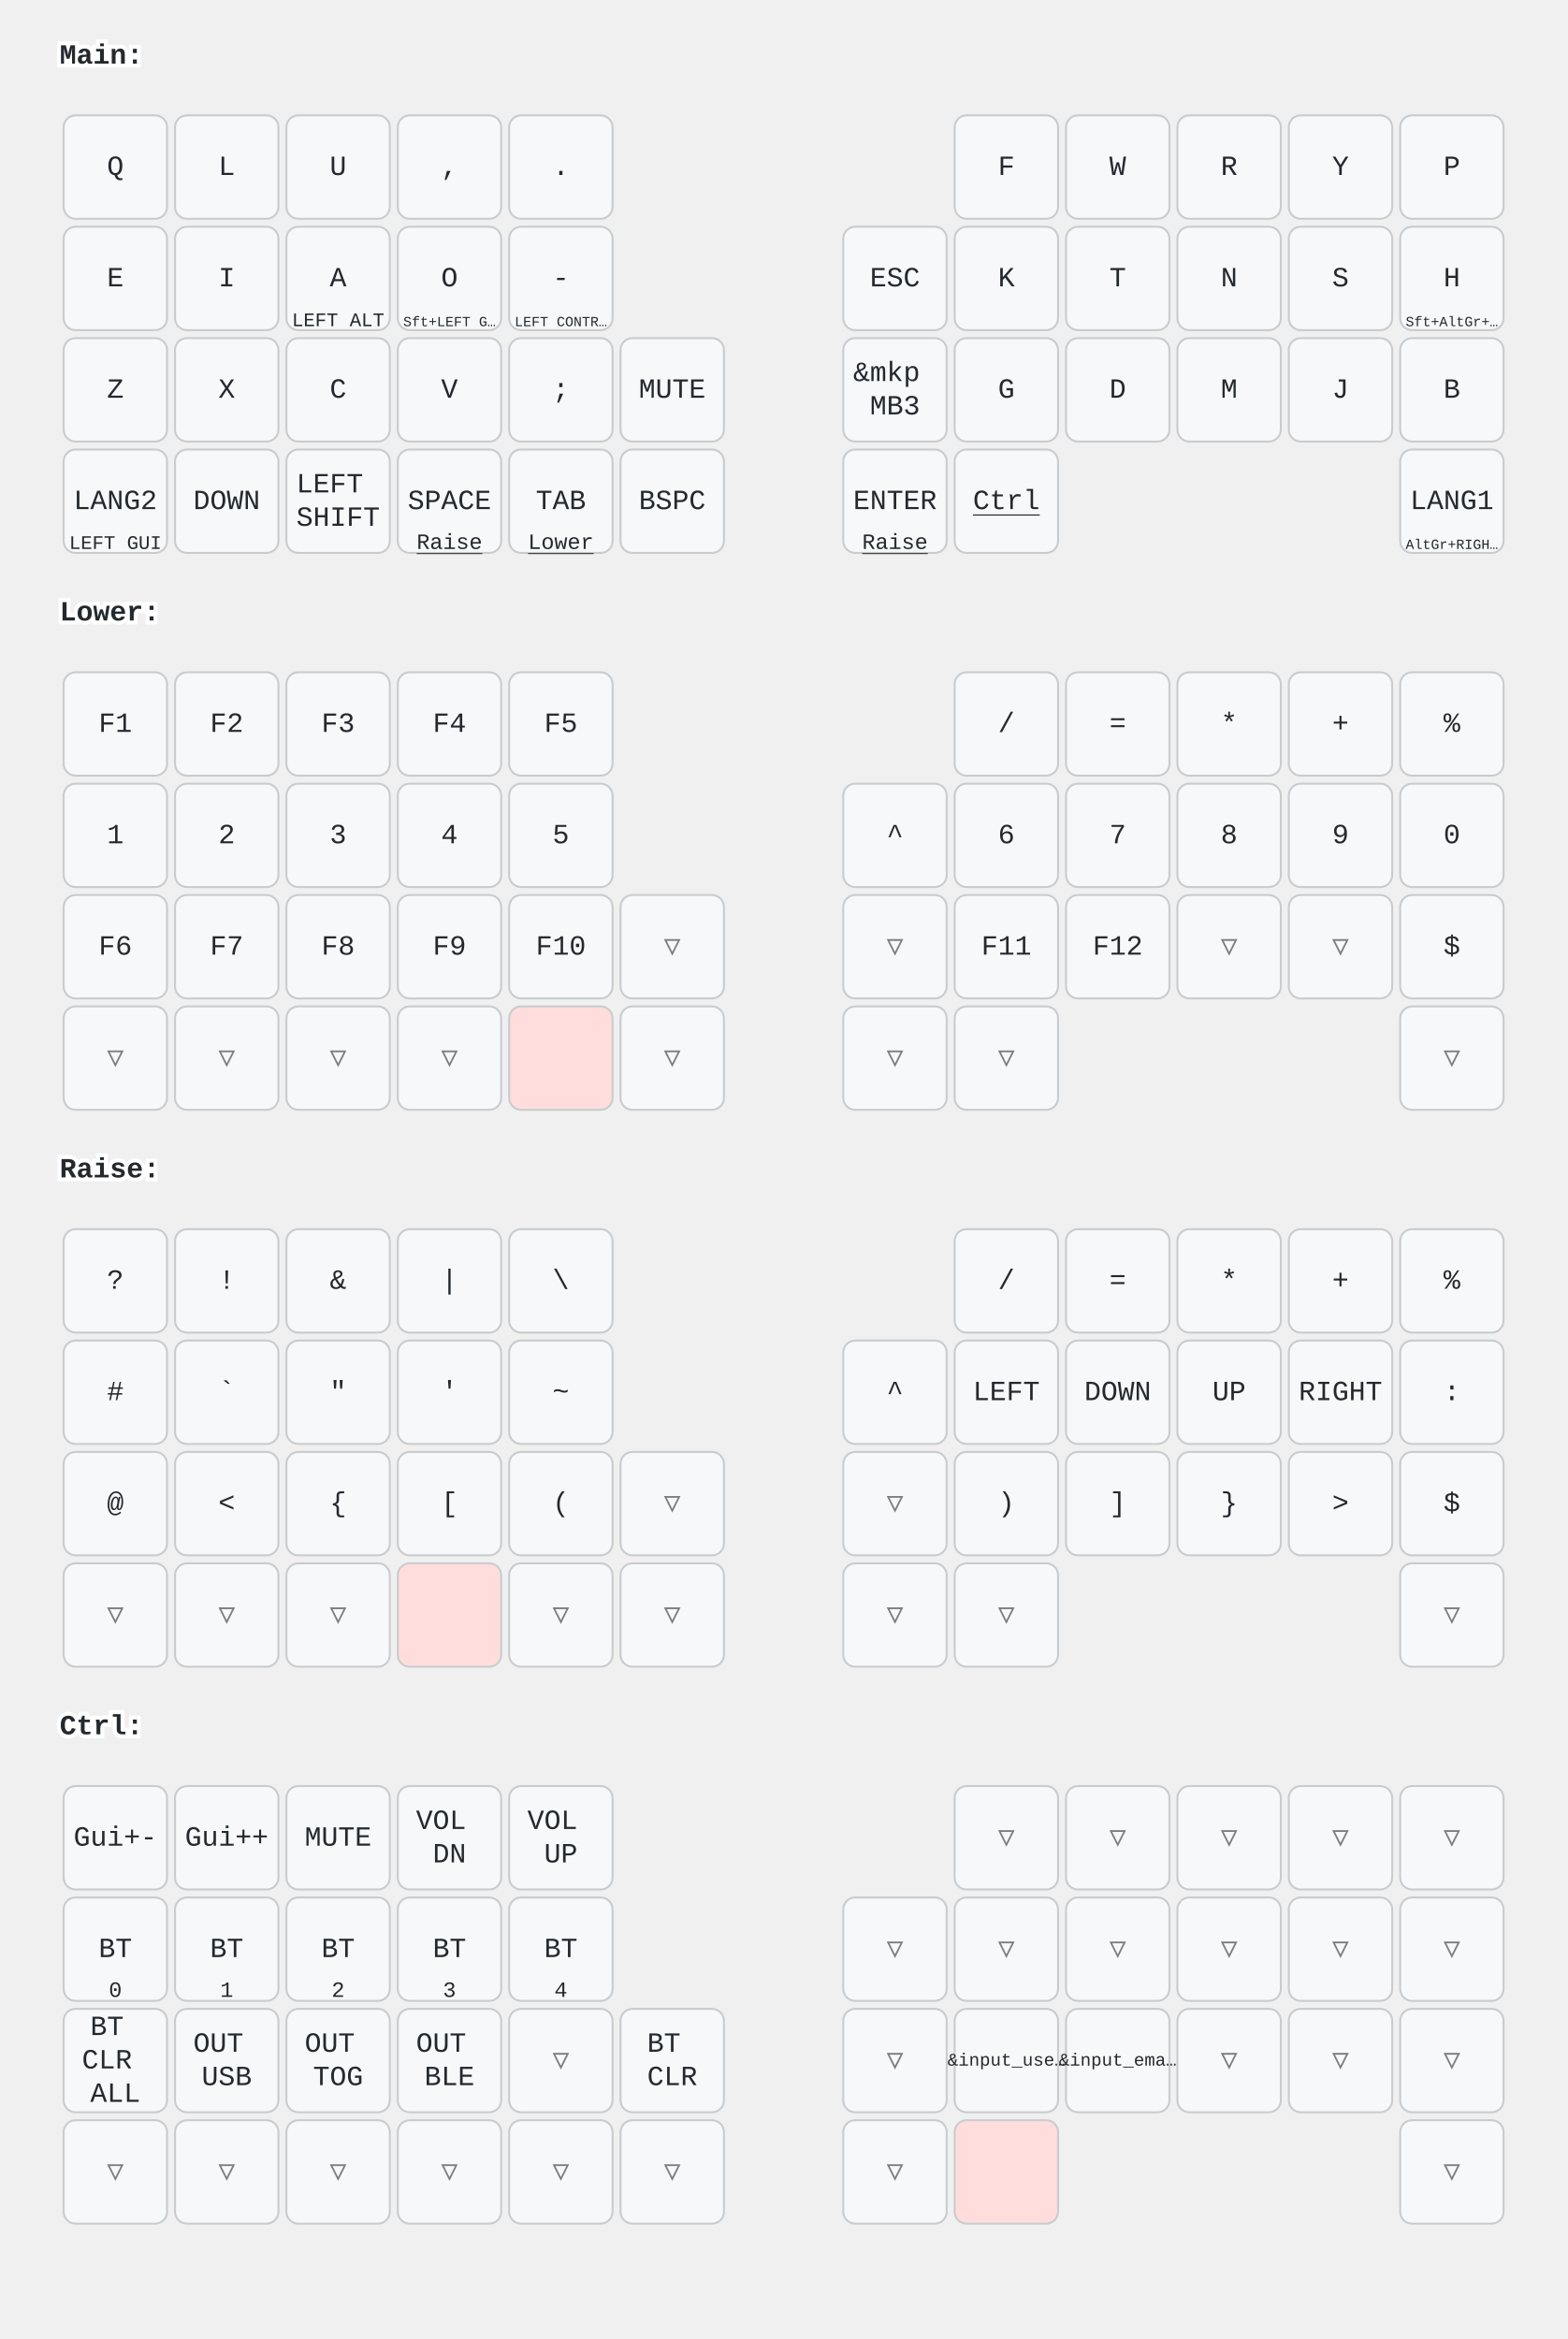
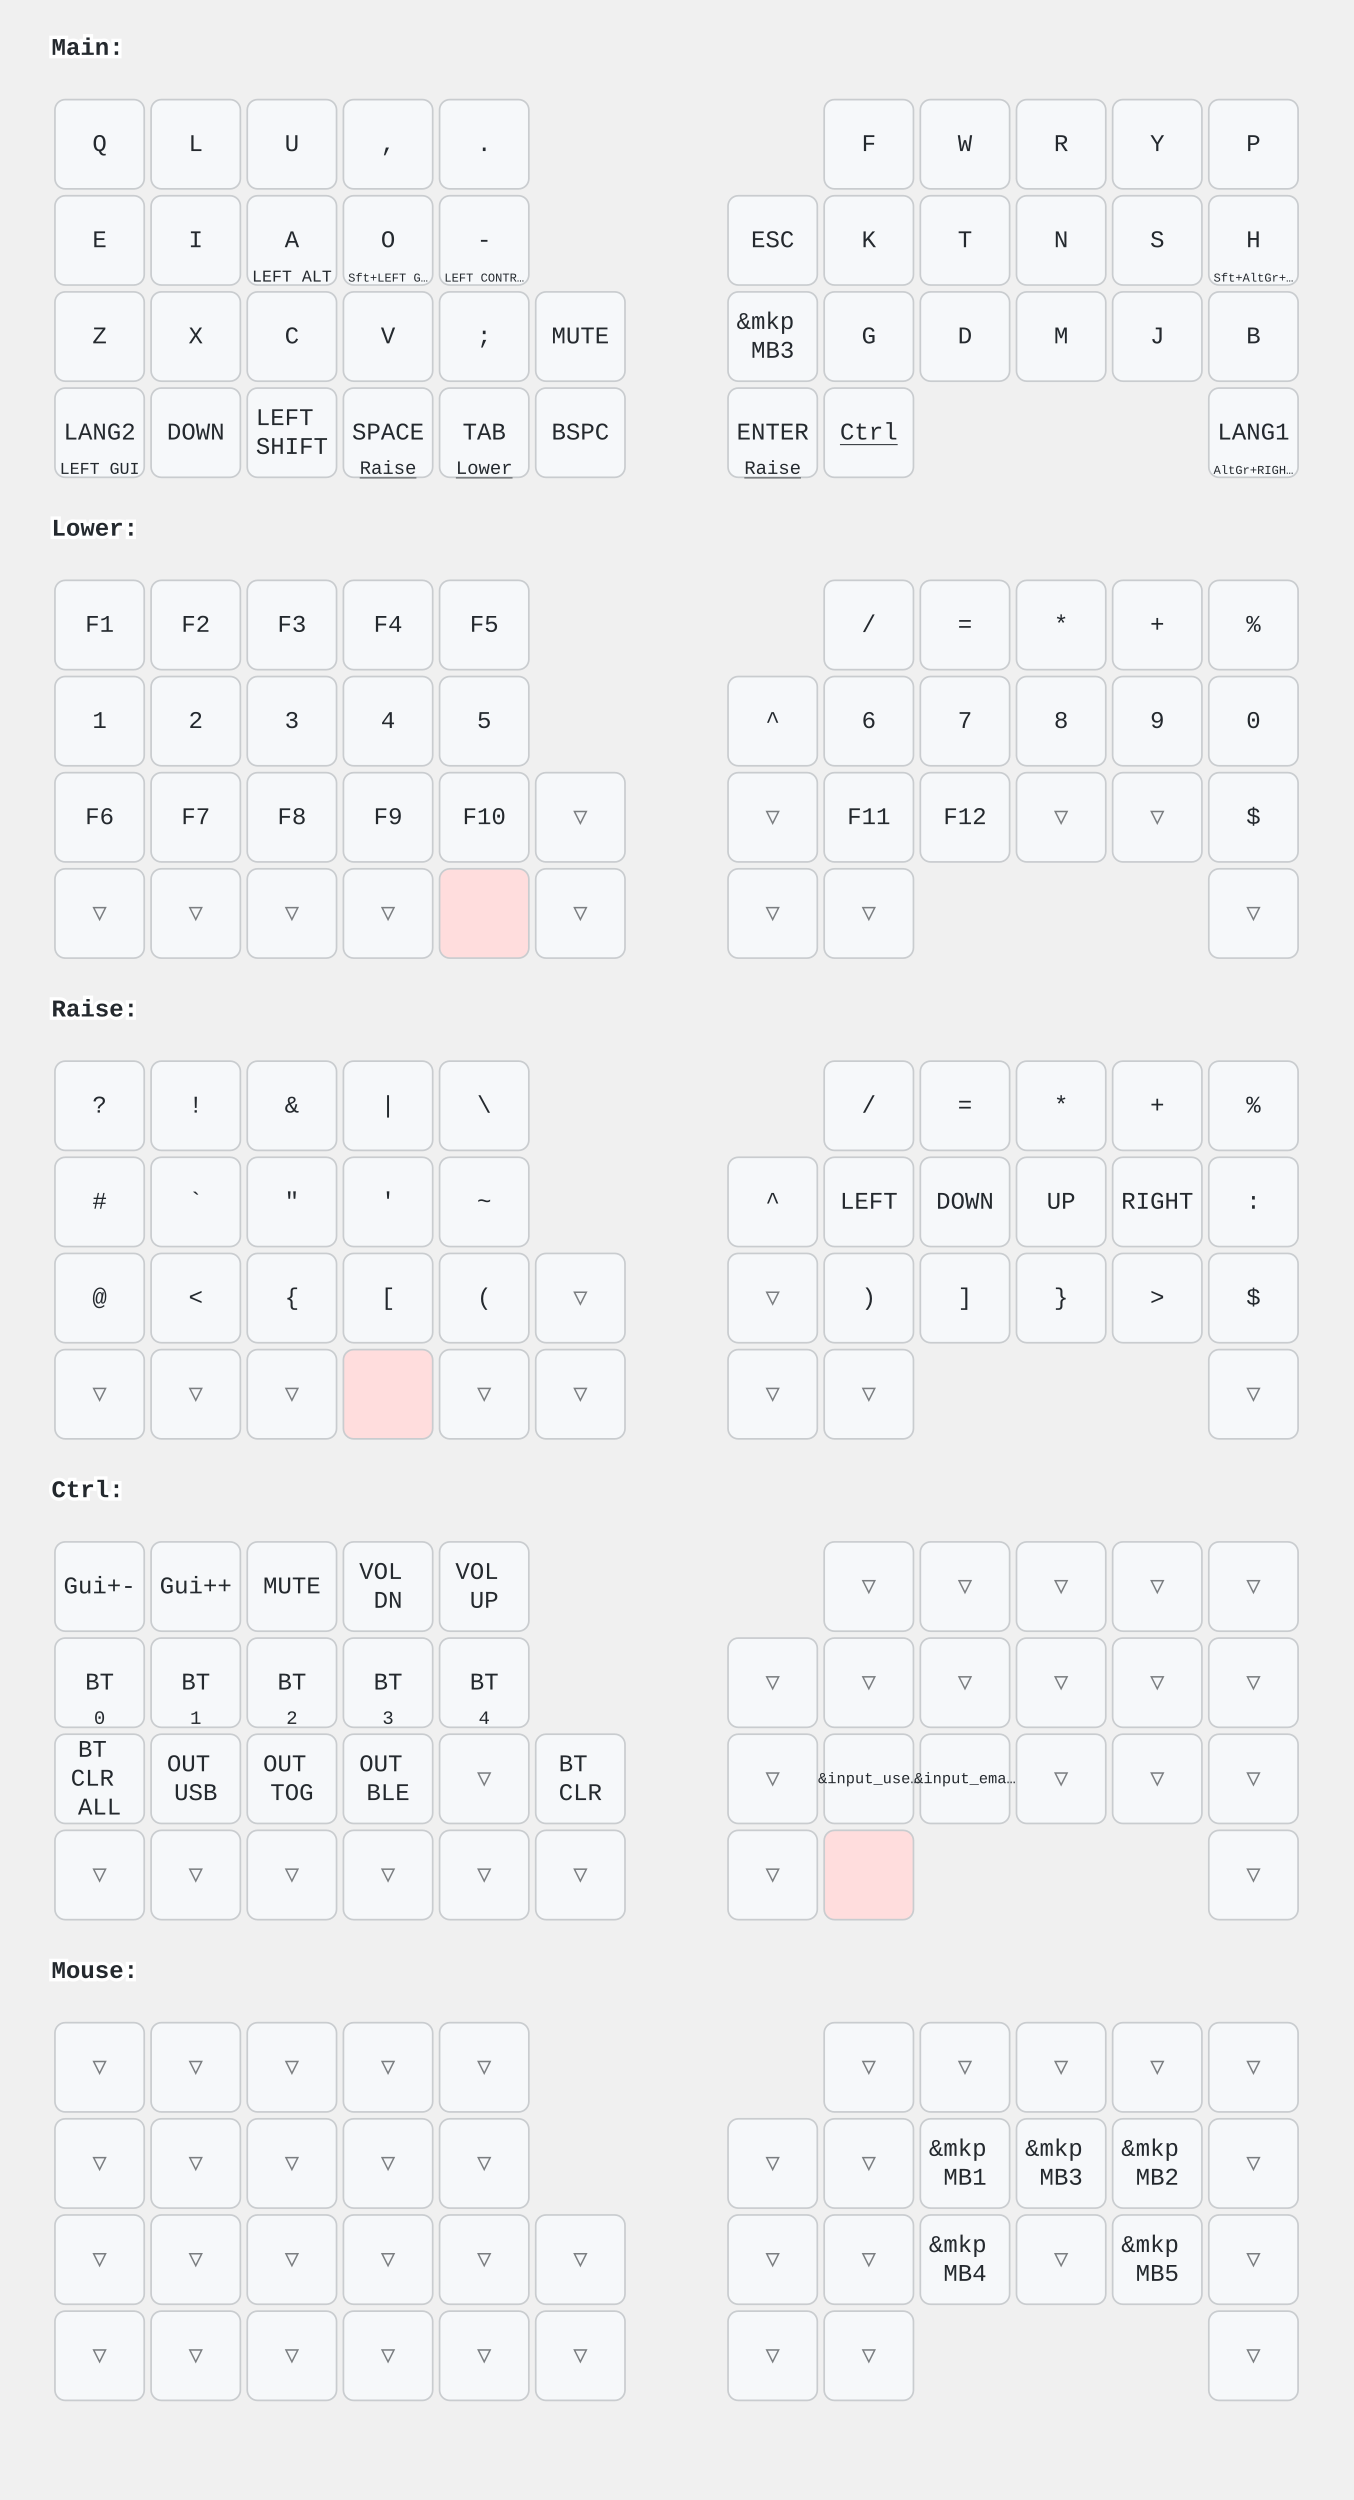
- <svg xmlns="http://www.w3.org/2000/svg" width="788" height="1176" viewBox="0 0 788 1176" class="keymap">
+ <svg xmlns="http://www.w3.org/2000/svg" width="788" height="1456" viewBox="0 0 788 1456" class="keymap">
  <style>/* inherit to force styles through use tags */
svg path {
    fill: inherit;
}

/* font and background color specifications */
svg.keymap {
    font-family: SFMono-Regular,Consolas,Liberation Mono,Menlo,monospace;
    font-size: 14px;
    font-kerning: normal;
    text-rendering: optimizeLegibility;
    fill: #24292e;
}

/* default key styling */
rect.key {
    fill: #f6f8fa;
}

rect.key, rect.combo {
    stroke: #c9cccf;
    stroke-width: 1;
}

/* default key side styling, only used is draw_key_sides is set */
rect.side {
    filter: brightness(90%);
}

/* color accent for combo boxes */
rect.combo, rect.combo-separate {
    fill: #cdf;
}

/* color accent for held keys */
rect.held, rect.combo.held {
    fill: #fdd;
}

/* color accent for ghost (optional) keys */
rect.ghost, rect.combo.ghost {
    stroke-dasharray: 4, 4;
    stroke-width: 2;
}

text {
    text-anchor: middle;
    dominant-baseline: middle;
}

/* styling for layer labels */
text.label {
    font-weight: bold;
    text-anchor: start;
    stroke: white;
    stroke-width: 4;
    paint-order: stroke;
}

/* styling for optional footer */
text.footer {
    text-anchor: end;
    dominant-baseline: auto;
    stroke: white;
    stroke-width: 4;
    paint-order: stroke;
}

/* styling for combo tap, and key non-tap label text */
text.combo, text.hold, text.shifted, text.left, text.right {
    font-size: 11px;
}

text.hold {
    text-anchor: middle;
    dominant-baseline: auto;
}

text.shifted {
    text-anchor: middle;
    dominant-baseline: hanging;
}

text.left {
    text-anchor: start;
}

text.right {
    text-anchor: end;
}

text.layer-activator {
    text-decoration: underline;
}

/* styling for hold/shifted label text in combo box */
text.combo.hold, text.combo.shifted, text.combo.left, text.combo.right {
    font-size: 8px;
}

/* lighter symbol for transparent keys */
text.trans {
    fill: #7b7e81;
}

/* styling for combo dendrons */
path.combo {
    stroke-width: 1;
    stroke: gray;
    fill: none;
}

/* Start Tabler Icons Cleanup */
/* cannot use height/width with glyphs */
.icon-tabler &gt; path {
    fill: inherit;
    stroke: inherit;
    stroke-width: 2;
}
/* hide tabler's default box */
.icon-tabler &gt; path[stroke="none"][fill="none"] {
    visibility: hidden;
}
/* End Tabler Icons Cleanup */
</style>
  <g transform="translate(30, 0)" class="layer-Main">
    <text x="0" y="28" class="label" id="Main">Main:</text>
    <g transform="translate(0, 56)">
      <g transform="translate(28, 28)" class="key keypos-0">
        <rect rx="6" ry="6" x="-26" y="-26" width="52" height="52" class="key" />
        <text x="0" y="0" class="key tap">Q</text>
      </g>
      <g transform="translate(84, 28)" class="key keypos-1">
        <rect rx="6" ry="6" x="-26" y="-26" width="52" height="52" class="key" />
        <text x="0" y="0" class="key tap">L</text>
      </g>
      <g transform="translate(140, 28)" class="key keypos-2">
        <rect rx="6" ry="6" x="-26" y="-26" width="52" height="52" class="key" />
        <text x="0" y="0" class="key tap">U</text>
      </g>
      <g transform="translate(196, 28)" class="key keypos-3">
        <rect rx="6" ry="6" x="-26" y="-26" width="52" height="52" class="key" />
        <text x="0" y="0" class="key tap">,</text>
      </g>
      <g transform="translate(252, 28)" class="key keypos-4">
        <rect rx="6" ry="6" x="-26" y="-26" width="52" height="52" class="key" />
        <text x="0" y="0" class="key tap">.</text>
      </g>
      <g transform="translate(476, 28)" class="key keypos-5">
        <rect rx="6" ry="6" x="-26" y="-26" width="52" height="52" class="key" />
        <text x="0" y="0" class="key tap">F</text>
      </g>
      <g transform="translate(532, 28)" class="key keypos-6">
        <rect rx="6" ry="6" x="-26" y="-26" width="52" height="52" class="key" />
        <text x="0" y="0" class="key tap">W</text>
      </g>
      <g transform="translate(588, 28)" class="key keypos-7">
        <rect rx="6" ry="6" x="-26" y="-26" width="52" height="52" class="key" />
        <text x="0" y="0" class="key tap">R</text>
      </g>
      <g transform="translate(644, 28)" class="key keypos-8">
        <rect rx="6" ry="6" x="-26" y="-26" width="52" height="52" class="key" />
        <text x="0" y="0" class="key tap">Y</text>
      </g>
      <g transform="translate(700, 28)" class="key keypos-9">
        <rect rx="6" ry="6" x="-26" y="-26" width="52" height="52" class="key" />
        <text x="0" y="0" class="key tap">P</text>
      </g>
      <g transform="translate(28, 84)" class="key keypos-10">
        <rect rx="6" ry="6" x="-26" y="-26" width="52" height="52" class="key" />
        <text x="0" y="0" class="key tap">E</text>
      </g>
      <g transform="translate(84, 84)" class="key keypos-11">
        <rect rx="6" ry="6" x="-26" y="-26" width="52" height="52" class="key" />
        <text x="0" y="0" class="key tap">I</text>
      </g>
      <g transform="translate(140, 84)" class="key keypos-12">
        <rect rx="6" ry="6" x="-26" y="-26" width="52" height="52" class="key" />
        <text x="0" y="0" class="key tap">A</text>
        <text x="0" y="24" class="key hold">
          <tspan style="font-size: 88%">LEFT ALT</tspan>
        </text>
      </g>
      <g transform="translate(196, 84)" class="key keypos-13">
        <rect rx="6" ry="6" x="-26" y="-26" width="52" height="52" class="key" />
        <text x="0" y="0" class="key tap">O</text>
        <text x="0" y="24" class="key hold">
          <tspan style="font-size: 64%">Sft+LEFT G…</tspan>
        </text>
      </g>
      <g transform="translate(252, 84)" class="key keypos-14">
        <rect rx="6" ry="6" x="-26" y="-26" width="52" height="52" class="key" />
        <text x="0" y="0" class="key tap">-</text>
        <text x="0" y="24" class="key hold">
          <tspan style="font-size: 64%">LEFT CONTR…</tspan>
        </text>
      </g>
      <g transform="translate(420, 84)" class="key keypos-15">
        <rect rx="6" ry="6" x="-26" y="-26" width="52" height="52" class="key" />
        <text x="0" y="0" class="key tap">ESC</text>
      </g>
      <g transform="translate(476, 84)" class="key keypos-16">
        <rect rx="6" ry="6" x="-26" y="-26" width="52" height="52" class="key" />
        <text x="0" y="0" class="key tap">K</text>
      </g>
      <g transform="translate(532, 84)" class="key keypos-17">
        <rect rx="6" ry="6" x="-26" y="-26" width="52" height="52" class="key" />
        <text x="0" y="0" class="key tap">T</text>
      </g>
      <g transform="translate(588, 84)" class="key keypos-18">
        <rect rx="6" ry="6" x="-26" y="-26" width="52" height="52" class="key" />
        <text x="0" y="0" class="key tap">N</text>
      </g>
      <g transform="translate(644, 84)" class="key keypos-19">
        <rect rx="6" ry="6" x="-26" y="-26" width="52" height="52" class="key" />
        <text x="0" y="0" class="key tap">S</text>
      </g>
      <g transform="translate(700, 84)" class="key keypos-20">
        <rect rx="6" ry="6" x="-26" y="-26" width="52" height="52" class="key" />
        <text x="0" y="0" class="key tap">H</text>
        <text x="0" y="24" class="key hold">
          <tspan style="font-size: 64%">Sft+AltGr+…</tspan>
        </text>
      </g>
      <g transform="translate(28, 140)" class="key keypos-21">
        <rect rx="6" ry="6" x="-26" y="-26" width="52" height="52" class="key" />
        <text x="0" y="0" class="key tap">Z</text>
      </g>
      <g transform="translate(84, 140)" class="key keypos-22">
        <rect rx="6" ry="6" x="-26" y="-26" width="52" height="52" class="key" />
        <text x="0" y="0" class="key tap">X</text>
      </g>
      <g transform="translate(140, 140)" class="key keypos-23">
        <rect rx="6" ry="6" x="-26" y="-26" width="52" height="52" class="key" />
        <text x="0" y="0" class="key tap">C</text>
      </g>
      <g transform="translate(196, 140)" class="key keypos-24">
        <rect rx="6" ry="6" x="-26" y="-26" width="52" height="52" class="key" />
        <text x="0" y="0" class="key tap">V</text>
      </g>
      <g transform="translate(252, 140)" class="key keypos-25">
        <rect rx="6" ry="6" x="-26" y="-26" width="52" height="52" class="key" />
        <text x="0" y="0" class="key tap">;</text>
      </g>
      <g transform="translate(308, 140)" class="key keypos-26">
        <rect rx="6" ry="6" x="-26" y="-26" width="52" height="52" class="key" />
        <text x="0" y="0" class="key tap">MUTE</text>
      </g>
      <g transform="translate(420, 140)" class="key keypos-27">
        <rect rx="6" ry="6" x="-26" y="-26" width="52" height="52" class="key" />
        <text x="0" y="0" class="key tap">
          <tspan x="0" dy="-0.6em">&amp;mkp</tspan>
          <tspan x="0" dy="1.2em">MB3</tspan>
        </text>
      </g>
      <g transform="translate(476, 140)" class="key keypos-28">
        <rect rx="6" ry="6" x="-26" y="-26" width="52" height="52" class="key" />
        <text x="0" y="0" class="key tap">G</text>
      </g>
      <g transform="translate(532, 140)" class="key keypos-29">
        <rect rx="6" ry="6" x="-26" y="-26" width="52" height="52" class="key" />
        <text x="0" y="0" class="key tap">D</text>
      </g>
      <g transform="translate(588, 140)" class="key keypos-30">
        <rect rx="6" ry="6" x="-26" y="-26" width="52" height="52" class="key" />
        <text x="0" y="0" class="key tap">M</text>
      </g>
      <g transform="translate(644, 140)" class="key keypos-31">
        <rect rx="6" ry="6" x="-26" y="-26" width="52" height="52" class="key" />
        <text x="0" y="0" class="key tap">J</text>
      </g>
      <g transform="translate(700, 140)" class="key keypos-32">
        <rect rx="6" ry="6" x="-26" y="-26" width="52" height="52" class="key" />
        <text x="0" y="0" class="key tap">B</text>
      </g>
      <g transform="translate(28, 196)" class="key keypos-33">
        <rect rx="6" ry="6" x="-26" y="-26" width="52" height="52" class="key" />
        <text x="0" y="0" class="key tap">LANG2</text>
        <text x="0" y="24" class="key hold">
          <tspan style="font-size: 88%">LEFT GUI</tspan>
        </text>
      </g>
      <g transform="translate(84, 196)" class="key keypos-34">
        <rect rx="6" ry="6" x="-26" y="-26" width="52" height="52" class="key" />
        <text x="0" y="0" class="key tap">DOWN</text>
      </g>
      <g transform="translate(140, 196)" class="key keypos-35">
        <rect rx="6" ry="6" x="-26" y="-26" width="52" height="52" class="key" />
        <text x="0" y="0" class="key tap">
          <tspan x="0" dy="-0.6em">LEFT</tspan>
          <tspan x="0" dy="1.2em">SHIFT</tspan>
        </text>
      </g>
      <g transform="translate(196, 196)" class="key keypos-36">
        <rect rx="6" ry="6" x="-26" y="-26" width="52" height="52" class="key" />
        <text x="0" y="0" class="key tap">SPACE</text>
        <a href="#Raise">
          <text x="0" y="24" class="key hold layer-activator">Raise</text>
        </a>
      </g>
      <g transform="translate(252, 196)" class="key keypos-37">
        <rect rx="6" ry="6" x="-26" y="-26" width="52" height="52" class="key" />
        <text x="0" y="0" class="key tap">TAB</text>
        <a href="#Lower">
          <text x="0" y="24" class="key hold layer-activator">Lower</text>
        </a>
      </g>
      <g transform="translate(308, 196)" class="key keypos-38">
        <rect rx="6" ry="6" x="-26" y="-26" width="52" height="52" class="key" />
        <text x="0" y="0" class="key tap">BSPC</text>
      </g>
      <g transform="translate(420, 196)" class="key keypos-39">
        <rect rx="6" ry="6" x="-26" y="-26" width="52" height="52" class="key" />
        <text x="0" y="0" class="key tap">ENTER</text>
        <a href="#Raise">
          <text x="0" y="24" class="key hold layer-activator">Raise</text>
        </a>
      </g>
      <g transform="translate(476, 196)" class="key keypos-40">
        <rect rx="6" ry="6" x="-26" y="-26" width="52" height="52" class="key" />
        <a href="#Ctrl">
          <text x="0" y="0" class="key tap layer-activator">Ctrl</text>
        </a>
      </g>
      <g transform="translate(700, 196)" class="key keypos-41">
        <rect rx="6" ry="6" x="-26" y="-26" width="52" height="52" class="key" />
        <text x="0" y="0" class="key tap">LANG1</text>
        <text x="0" y="24" class="key hold">
          <tspan style="font-size: 64%">AltGr+RIGH…</tspan>
        </text>
      </g>
    </g>
  </g>
  <g transform="translate(30, 280)" class="layer-Lower">
    <text x="0" y="28" class="label" id="Lower">Lower:</text>
    <g transform="translate(0, 56)">
      <g transform="translate(28, 28)" class="key keypos-0">
        <rect rx="6" ry="6" x="-26" y="-26" width="52" height="52" class="key" />
        <text x="0" y="0" class="key tap">F1</text>
      </g>
      <g transform="translate(84, 28)" class="key keypos-1">
        <rect rx="6" ry="6" x="-26" y="-26" width="52" height="52" class="key" />
        <text x="0" y="0" class="key tap">F2</text>
      </g>
      <g transform="translate(140, 28)" class="key keypos-2">
        <rect rx="6" ry="6" x="-26" y="-26" width="52" height="52" class="key" />
        <text x="0" y="0" class="key tap">F3</text>
      </g>
      <g transform="translate(196, 28)" class="key keypos-3">
        <rect rx="6" ry="6" x="-26" y="-26" width="52" height="52" class="key" />
        <text x="0" y="0" class="key tap">F4</text>
      </g>
      <g transform="translate(252, 28)" class="key keypos-4">
        <rect rx="6" ry="6" x="-26" y="-26" width="52" height="52" class="key" />
        <text x="0" y="0" class="key tap">F5</text>
      </g>
      <g transform="translate(476, 28)" class="key keypos-5">
        <rect rx="6" ry="6" x="-26" y="-26" width="52" height="52" class="key" />
        <text x="0" y="0" class="key tap">/</text>
      </g>
      <g transform="translate(532, 28)" class="key keypos-6">
        <rect rx="6" ry="6" x="-26" y="-26" width="52" height="52" class="key" />
        <text x="0" y="0" class="key tap">=</text>
      </g>
      <g transform="translate(588, 28)" class="key keypos-7">
        <rect rx="6" ry="6" x="-26" y="-26" width="52" height="52" class="key" />
        <text x="0" y="0" class="key tap">*</text>
      </g>
      <g transform="translate(644, 28)" class="key keypos-8">
        <rect rx="6" ry="6" x="-26" y="-26" width="52" height="52" class="key" />
        <text x="0" y="0" class="key tap">+</text>
      </g>
      <g transform="translate(700, 28)" class="key keypos-9">
        <rect rx="6" ry="6" x="-26" y="-26" width="52" height="52" class="key" />
        <text x="0" y="0" class="key tap">%</text>
      </g>
      <g transform="translate(28, 84)" class="key keypos-10">
        <rect rx="6" ry="6" x="-26" y="-26" width="52" height="52" class="key" />
        <text x="0" y="0" class="key tap">1</text>
      </g>
      <g transform="translate(84, 84)" class="key keypos-11">
        <rect rx="6" ry="6" x="-26" y="-26" width="52" height="52" class="key" />
        <text x="0" y="0" class="key tap">2</text>
      </g>
      <g transform="translate(140, 84)" class="key keypos-12">
        <rect rx="6" ry="6" x="-26" y="-26" width="52" height="52" class="key" />
        <text x="0" y="0" class="key tap">3</text>
      </g>
      <g transform="translate(196, 84)" class="key keypos-13">
        <rect rx="6" ry="6" x="-26" y="-26" width="52" height="52" class="key" />
        <text x="0" y="0" class="key tap">4</text>
      </g>
      <g transform="translate(252, 84)" class="key keypos-14">
        <rect rx="6" ry="6" x="-26" y="-26" width="52" height="52" class="key" />
        <text x="0" y="0" class="key tap">5</text>
      </g>
      <g transform="translate(420, 84)" class="key keypos-15">
        <rect rx="6" ry="6" x="-26" y="-26" width="52" height="52" class="key" />
        <text x="0" y="0" class="key tap">^</text>
      </g>
      <g transform="translate(476, 84)" class="key keypos-16">
        <rect rx="6" ry="6" x="-26" y="-26" width="52" height="52" class="key" />
        <text x="0" y="0" class="key tap">6</text>
      </g>
      <g transform="translate(532, 84)" class="key keypos-17">
        <rect rx="6" ry="6" x="-26" y="-26" width="52" height="52" class="key" />
        <text x="0" y="0" class="key tap">7</text>
      </g>
      <g transform="translate(588, 84)" class="key keypos-18">
        <rect rx="6" ry="6" x="-26" y="-26" width="52" height="52" class="key" />
        <text x="0" y="0" class="key tap">8</text>
      </g>
      <g transform="translate(644, 84)" class="key keypos-19">
        <rect rx="6" ry="6" x="-26" y="-26" width="52" height="52" class="key" />
        <text x="0" y="0" class="key tap">9</text>
      </g>
      <g transform="translate(700, 84)" class="key keypos-20">
        <rect rx="6" ry="6" x="-26" y="-26" width="52" height="52" class="key" />
        <text x="0" y="0" class="key tap">0</text>
      </g>
      <g transform="translate(28, 140)" class="key keypos-21">
        <rect rx="6" ry="6" x="-26" y="-26" width="52" height="52" class="key" />
        <text x="0" y="0" class="key tap">F6</text>
      </g>
      <g transform="translate(84, 140)" class="key keypos-22">
        <rect rx="6" ry="6" x="-26" y="-26" width="52" height="52" class="key" />
        <text x="0" y="0" class="key tap">F7</text>
      </g>
      <g transform="translate(140, 140)" class="key keypos-23">
        <rect rx="6" ry="6" x="-26" y="-26" width="52" height="52" class="key" />
        <text x="0" y="0" class="key tap">F8</text>
      </g>
      <g transform="translate(196, 140)" class="key keypos-24">
        <rect rx="6" ry="6" x="-26" y="-26" width="52" height="52" class="key" />
        <text x="0" y="0" class="key tap">F9</text>
      </g>
      <g transform="translate(252, 140)" class="key keypos-25">
        <rect rx="6" ry="6" x="-26" y="-26" width="52" height="52" class="key" />
        <text x="0" y="0" class="key tap">F10</text>
      </g>
      <g transform="translate(308, 140)" class="key trans keypos-26">
        <rect rx="6" ry="6" x="-26" y="-26" width="52" height="52" class="key trans" />
        <text x="0" y="0" class="key trans tap">▽</text>
      </g>
      <g transform="translate(420, 140)" class="key trans keypos-27">
        <rect rx="6" ry="6" x="-26" y="-26" width="52" height="52" class="key trans" />
        <text x="0" y="0" class="key trans tap">▽</text>
      </g>
      <g transform="translate(476, 140)" class="key keypos-28">
        <rect rx="6" ry="6" x="-26" y="-26" width="52" height="52" class="key" />
        <text x="0" y="0" class="key tap">F11</text>
      </g>
      <g transform="translate(532, 140)" class="key keypos-29">
        <rect rx="6" ry="6" x="-26" y="-26" width="52" height="52" class="key" />
        <text x="0" y="0" class="key tap">F12</text>
      </g>
      <g transform="translate(588, 140)" class="key trans keypos-30">
        <rect rx="6" ry="6" x="-26" y="-26" width="52" height="52" class="key trans" />
        <text x="0" y="0" class="key trans tap">▽</text>
      </g>
      <g transform="translate(644, 140)" class="key trans keypos-31">
        <rect rx="6" ry="6" x="-26" y="-26" width="52" height="52" class="key trans" />
        <text x="0" y="0" class="key trans tap">▽</text>
      </g>
      <g transform="translate(700, 140)" class="key keypos-32">
        <rect rx="6" ry="6" x="-26" y="-26" width="52" height="52" class="key" />
        <text x="0" y="0" class="key tap">$</text>
      </g>
      <g transform="translate(28, 196)" class="key trans keypos-33">
        <rect rx="6" ry="6" x="-26" y="-26" width="52" height="52" class="key trans" />
        <text x="0" y="0" class="key trans tap">▽</text>
      </g>
      <g transform="translate(84, 196)" class="key trans keypos-34">
        <rect rx="6" ry="6" x="-26" y="-26" width="52" height="52" class="key trans" />
        <text x="0" y="0" class="key trans tap">▽</text>
      </g>
      <g transform="translate(140, 196)" class="key trans keypos-35">
        <rect rx="6" ry="6" x="-26" y="-26" width="52" height="52" class="key trans" />
        <text x="0" y="0" class="key trans tap">▽</text>
      </g>
      <g transform="translate(196, 196)" class="key trans keypos-36">
        <rect rx="6" ry="6" x="-26" y="-26" width="52" height="52" class="key trans" />
        <text x="0" y="0" class="key trans tap">▽</text>
      </g>
      <g transform="translate(252, 196)" class="key held keypos-37">
        <rect rx="6" ry="6" x="-26" y="-26" width="52" height="52" class="key held" />
      </g>
      <g transform="translate(308, 196)" class="key trans keypos-38">
        <rect rx="6" ry="6" x="-26" y="-26" width="52" height="52" class="key trans" />
        <text x="0" y="0" class="key trans tap">▽</text>
      </g>
      <g transform="translate(420, 196)" class="key trans keypos-39">
        <rect rx="6" ry="6" x="-26" y="-26" width="52" height="52" class="key trans" />
        <text x="0" y="0" class="key trans tap">▽</text>
      </g>
      <g transform="translate(476, 196)" class="key trans keypos-40">
        <rect rx="6" ry="6" x="-26" y="-26" width="52" height="52" class="key trans" />
        <text x="0" y="0" class="key trans tap">▽</text>
      </g>
      <g transform="translate(700, 196)" class="key trans keypos-41">
        <rect rx="6" ry="6" x="-26" y="-26" width="52" height="52" class="key trans" />
        <text x="0" y="0" class="key trans tap">▽</text>
      </g>
    </g>
  </g>
  <g transform="translate(30, 560)" class="layer-Raise">
    <text x="0" y="28" class="label" id="Raise">Raise:</text>
    <g transform="translate(0, 56)">
      <g transform="translate(28, 28)" class="key keypos-0">
        <rect rx="6" ry="6" x="-26" y="-26" width="52" height="52" class="key" />
        <text x="0" y="0" class="key tap">?</text>
      </g>
      <g transform="translate(84, 28)" class="key keypos-1">
        <rect rx="6" ry="6" x="-26" y="-26" width="52" height="52" class="key" />
        <text x="0" y="0" class="key tap">!</text>
      </g>
      <g transform="translate(140, 28)" class="key keypos-2">
        <rect rx="6" ry="6" x="-26" y="-26" width="52" height="52" class="key" />
        <text x="0" y="0" class="key tap">&amp;</text>
      </g>
      <g transform="translate(196, 28)" class="key keypos-3">
        <rect rx="6" ry="6" x="-26" y="-26" width="52" height="52" class="key" />
        <text x="0" y="0" class="key tap">|</text>
      </g>
      <g transform="translate(252, 28)" class="key keypos-4">
        <rect rx="6" ry="6" x="-26" y="-26" width="52" height="52" class="key" />
        <text x="0" y="0" class="key tap">\</text>
      </g>
      <g transform="translate(476, 28)" class="key keypos-5">
        <rect rx="6" ry="6" x="-26" y="-26" width="52" height="52" class="key" />
        <text x="0" y="0" class="key tap">/</text>
      </g>
      <g transform="translate(532, 28)" class="key keypos-6">
        <rect rx="6" ry="6" x="-26" y="-26" width="52" height="52" class="key" />
        <text x="0" y="0" class="key tap">=</text>
      </g>
      <g transform="translate(588, 28)" class="key keypos-7">
        <rect rx="6" ry="6" x="-26" y="-26" width="52" height="52" class="key" />
        <text x="0" y="0" class="key tap">*</text>
      </g>
      <g transform="translate(644, 28)" class="key keypos-8">
        <rect rx="6" ry="6" x="-26" y="-26" width="52" height="52" class="key" />
        <text x="0" y="0" class="key tap">+</text>
      </g>
      <g transform="translate(700, 28)" class="key keypos-9">
        <rect rx="6" ry="6" x="-26" y="-26" width="52" height="52" class="key" />
        <text x="0" y="0" class="key tap">%</text>
      </g>
      <g transform="translate(28, 84)" class="key keypos-10">
        <rect rx="6" ry="6" x="-26" y="-26" width="52" height="52" class="key" />
        <text x="0" y="0" class="key tap">#</text>
      </g>
      <g transform="translate(84, 84)" class="key keypos-11">
        <rect rx="6" ry="6" x="-26" y="-26" width="52" height="52" class="key" />
        <text x="0" y="0" class="key tap">`</text>
      </g>
      <g transform="translate(140, 84)" class="key keypos-12">
        <rect rx="6" ry="6" x="-26" y="-26" width="52" height="52" class="key" />
        <text x="0" y="0" class="key tap">"</text>
      </g>
      <g transform="translate(196, 84)" class="key keypos-13">
        <rect rx="6" ry="6" x="-26" y="-26" width="52" height="52" class="key" />
        <text x="0" y="0" class="key tap">'</text>
      </g>
      <g transform="translate(252, 84)" class="key keypos-14">
        <rect rx="6" ry="6" x="-26" y="-26" width="52" height="52" class="key" />
        <text x="0" y="0" class="key tap">~</text>
      </g>
      <g transform="translate(420, 84)" class="key keypos-15">
        <rect rx="6" ry="6" x="-26" y="-26" width="52" height="52" class="key" />
        <text x="0" y="0" class="key tap">^</text>
      </g>
      <g transform="translate(476, 84)" class="key keypos-16">
        <rect rx="6" ry="6" x="-26" y="-26" width="52" height="52" class="key" />
        <text x="0" y="0" class="key tap">LEFT</text>
      </g>
      <g transform="translate(532, 84)" class="key keypos-17">
        <rect rx="6" ry="6" x="-26" y="-26" width="52" height="52" class="key" />
        <text x="0" y="0" class="key tap">DOWN</text>
      </g>
      <g transform="translate(588, 84)" class="key keypos-18">
        <rect rx="6" ry="6" x="-26" y="-26" width="52" height="52" class="key" />
        <text x="0" y="0" class="key tap">UP</text>
      </g>
      <g transform="translate(644, 84)" class="key keypos-19">
        <rect rx="6" ry="6" x="-26" y="-26" width="52" height="52" class="key" />
        <text x="0" y="0" class="key tap">RIGHT</text>
      </g>
      <g transform="translate(700, 84)" class="key keypos-20">
        <rect rx="6" ry="6" x="-26" y="-26" width="52" height="52" class="key" />
        <text x="0" y="0" class="key tap">:</text>
      </g>
      <g transform="translate(28, 140)" class="key keypos-21">
        <rect rx="6" ry="6" x="-26" y="-26" width="52" height="52" class="key" />
        <text x="0" y="0" class="key tap">@</text>
      </g>
      <g transform="translate(84, 140)" class="key keypos-22">
        <rect rx="6" ry="6" x="-26" y="-26" width="52" height="52" class="key" />
        <text x="0" y="0" class="key tap">&lt;</text>
      </g>
      <g transform="translate(140, 140)" class="key keypos-23">
        <rect rx="6" ry="6" x="-26" y="-26" width="52" height="52" class="key" />
        <text x="0" y="0" class="key tap">{</text>
      </g>
      <g transform="translate(196, 140)" class="key keypos-24">
        <rect rx="6" ry="6" x="-26" y="-26" width="52" height="52" class="key" />
        <text x="0" y="0" class="key tap">[</text>
      </g>
      <g transform="translate(252, 140)" class="key keypos-25">
        <rect rx="6" ry="6" x="-26" y="-26" width="52" height="52" class="key" />
        <text x="0" y="0" class="key tap">(</text>
      </g>
      <g transform="translate(308, 140)" class="key trans keypos-26">
        <rect rx="6" ry="6" x="-26" y="-26" width="52" height="52" class="key trans" />
        <text x="0" y="0" class="key trans tap">▽</text>
      </g>
      <g transform="translate(420, 140)" class="key trans keypos-27">
        <rect rx="6" ry="6" x="-26" y="-26" width="52" height="52" class="key trans" />
        <text x="0" y="0" class="key trans tap">▽</text>
      </g>
      <g transform="translate(476, 140)" class="key keypos-28">
        <rect rx="6" ry="6" x="-26" y="-26" width="52" height="52" class="key" />
        <text x="0" y="0" class="key tap">)</text>
      </g>
      <g transform="translate(532, 140)" class="key keypos-29">
        <rect rx="6" ry="6" x="-26" y="-26" width="52" height="52" class="key" />
        <text x="0" y="0" class="key tap">]</text>
      </g>
      <g transform="translate(588, 140)" class="key keypos-30">
        <rect rx="6" ry="6" x="-26" y="-26" width="52" height="52" class="key" />
        <text x="0" y="0" class="key tap">}</text>
      </g>
      <g transform="translate(644, 140)" class="key keypos-31">
        <rect rx="6" ry="6" x="-26" y="-26" width="52" height="52" class="key" />
        <text x="0" y="0" class="key tap">&gt;</text>
      </g>
      <g transform="translate(700, 140)" class="key keypos-32">
        <rect rx="6" ry="6" x="-26" y="-26" width="52" height="52" class="key" />
        <text x="0" y="0" class="key tap">$</text>
      </g>
      <g transform="translate(28, 196)" class="key trans keypos-33">
        <rect rx="6" ry="6" x="-26" y="-26" width="52" height="52" class="key trans" />
        <text x="0" y="0" class="key trans tap">▽</text>
      </g>
      <g transform="translate(84, 196)" class="key trans keypos-34">
        <rect rx="6" ry="6" x="-26" y="-26" width="52" height="52" class="key trans" />
        <text x="0" y="0" class="key trans tap">▽</text>
      </g>
      <g transform="translate(140, 196)" class="key trans keypos-35">
        <rect rx="6" ry="6" x="-26" y="-26" width="52" height="52" class="key trans" />
        <text x="0" y="0" class="key trans tap">▽</text>
      </g>
      <g transform="translate(196, 196)" class="key held keypos-36">
        <rect rx="6" ry="6" x="-26" y="-26" width="52" height="52" class="key held" />
      </g>
      <g transform="translate(252, 196)" class="key trans keypos-37">
        <rect rx="6" ry="6" x="-26" y="-26" width="52" height="52" class="key trans" />
        <text x="0" y="0" class="key trans tap">▽</text>
      </g>
      <g transform="translate(308, 196)" class="key trans keypos-38">
        <rect rx="6" ry="6" x="-26" y="-26" width="52" height="52" class="key trans" />
        <text x="0" y="0" class="key trans tap">▽</text>
      </g>
      <g transform="translate(420, 196)" class="key trans keypos-39">
        <rect rx="6" ry="6" x="-26" y="-26" width="52" height="52" class="key trans" />
        <text x="0" y="0" class="key trans tap">▽</text>
      </g>
      <g transform="translate(476, 196)" class="key trans keypos-40">
        <rect rx="6" ry="6" x="-26" y="-26" width="52" height="52" class="key trans" />
        <text x="0" y="0" class="key trans tap">▽</text>
      </g>
      <g transform="translate(700, 196)" class="key trans keypos-41">
        <rect rx="6" ry="6" x="-26" y="-26" width="52" height="52" class="key trans" />
        <text x="0" y="0" class="key trans tap">▽</text>
      </g>
    </g>
  </g>
  <g transform="translate(30, 840)" class="layer-Ctrl">
    <text x="0" y="28" class="label" id="Ctrl">Ctrl:</text>
    <g transform="translate(0, 56)">
      <g transform="translate(28, 28)" class="key keypos-0">
        <rect rx="6" ry="6" x="-26" y="-26" width="52" height="52" class="key" />
        <text x="0" y="0" class="key tap">Gui+-</text>
      </g>
      <g transform="translate(84, 28)" class="key keypos-1">
        <rect rx="6" ry="6" x="-26" y="-26" width="52" height="52" class="key" />
        <text x="0" y="0" class="key tap">Gui++</text>
      </g>
      <g transform="translate(140, 28)" class="key keypos-2">
        <rect rx="6" ry="6" x="-26" y="-26" width="52" height="52" class="key" />
        <text x="0" y="0" class="key tap">MUTE</text>
      </g>
      <g transform="translate(196, 28)" class="key keypos-3">
        <rect rx="6" ry="6" x="-26" y="-26" width="52" height="52" class="key" />
        <text x="0" y="0" class="key tap">
          <tspan x="0" dy="-0.6em">VOL</tspan>
          <tspan x="0" dy="1.2em">DN</tspan>
        </text>
      </g>
      <g transform="translate(252, 28)" class="key keypos-4">
        <rect rx="6" ry="6" x="-26" y="-26" width="52" height="52" class="key" />
        <text x="0" y="0" class="key tap">
          <tspan x="0" dy="-0.6em">VOL</tspan>
          <tspan x="0" dy="1.2em">UP</tspan>
        </text>
      </g>
      <g transform="translate(476, 28)" class="key trans keypos-5">
        <rect rx="6" ry="6" x="-26" y="-26" width="52" height="52" class="key trans" />
        <text x="0" y="0" class="key trans tap">▽</text>
      </g>
      <g transform="translate(532, 28)" class="key trans keypos-6">
        <rect rx="6" ry="6" x="-26" y="-26" width="52" height="52" class="key trans" />
        <text x="0" y="0" class="key trans tap">▽</text>
      </g>
      <g transform="translate(588, 28)" class="key trans keypos-7">
        <rect rx="6" ry="6" x="-26" y="-26" width="52" height="52" class="key trans" />
        <text x="0" y="0" class="key trans tap">▽</text>
      </g>
      <g transform="translate(644, 28)" class="key trans keypos-8">
        <rect rx="6" ry="6" x="-26" y="-26" width="52" height="52" class="key trans" />
        <text x="0" y="0" class="key trans tap">▽</text>
      </g>
      <g transform="translate(700, 28)" class="key trans keypos-9">
        <rect rx="6" ry="6" x="-26" y="-26" width="52" height="52" class="key trans" />
        <text x="0" y="0" class="key trans tap">▽</text>
      </g>
      <g transform="translate(28, 84)" class="key keypos-10">
        <rect rx="6" ry="6" x="-26" y="-26" width="52" height="52" class="key" />
        <text x="0" y="0" class="key tap">BT</text>
        <text x="0" y="24" class="key hold">0</text>
      </g>
      <g transform="translate(84, 84)" class="key keypos-11">
        <rect rx="6" ry="6" x="-26" y="-26" width="52" height="52" class="key" />
        <text x="0" y="0" class="key tap">BT</text>
        <text x="0" y="24" class="key hold">1</text>
      </g>
      <g transform="translate(140, 84)" class="key keypos-12">
        <rect rx="6" ry="6" x="-26" y="-26" width="52" height="52" class="key" />
        <text x="0" y="0" class="key tap">BT</text>
        <text x="0" y="24" class="key hold">2</text>
      </g>
      <g transform="translate(196, 84)" class="key keypos-13">
        <rect rx="6" ry="6" x="-26" y="-26" width="52" height="52" class="key" />
        <text x="0" y="0" class="key tap">BT</text>
        <text x="0" y="24" class="key hold">3</text>
      </g>
      <g transform="translate(252, 84)" class="key keypos-14">
        <rect rx="6" ry="6" x="-26" y="-26" width="52" height="52" class="key" />
        <text x="0" y="0" class="key tap">BT</text>
        <text x="0" y="24" class="key hold">4</text>
      </g>
      <g transform="translate(420, 84)" class="key trans keypos-15">
        <rect rx="6" ry="6" x="-26" y="-26" width="52" height="52" class="key trans" />
        <text x="0" y="0" class="key trans tap">▽</text>
      </g>
      <g transform="translate(476, 84)" class="key trans keypos-16">
        <rect rx="6" ry="6" x="-26" y="-26" width="52" height="52" class="key trans" />
        <text x="0" y="0" class="key trans tap">▽</text>
      </g>
      <g transform="translate(532, 84)" class="key trans keypos-17">
        <rect rx="6" ry="6" x="-26" y="-26" width="52" height="52" class="key trans" />
        <text x="0" y="0" class="key trans tap">▽</text>
      </g>
      <g transform="translate(588, 84)" class="key trans keypos-18">
        <rect rx="6" ry="6" x="-26" y="-26" width="52" height="52" class="key trans" />
        <text x="0" y="0" class="key trans tap">▽</text>
      </g>
      <g transform="translate(644, 84)" class="key trans keypos-19">
        <rect rx="6" ry="6" x="-26" y="-26" width="52" height="52" class="key trans" />
        <text x="0" y="0" class="key trans tap">▽</text>
      </g>
      <g transform="translate(700, 84)" class="key trans keypos-20">
        <rect rx="6" ry="6" x="-26" y="-26" width="52" height="52" class="key trans" />
        <text x="0" y="0" class="key trans tap">▽</text>
      </g>
      <g transform="translate(28, 140)" class="key keypos-21">
        <rect rx="6" ry="6" x="-26" y="-26" width="52" height="52" class="key" />
        <text x="0" y="0" class="key tap">
          <tspan x="0" dy="-1.2em">BT</tspan>
          <tspan x="0" dy="1.2em">CLR</tspan>
          <tspan x="0" dy="1.2em">ALL</tspan>
        </text>
      </g>
      <g transform="translate(84, 140)" class="key keypos-22">
        <rect rx="6" ry="6" x="-26" y="-26" width="52" height="52" class="key" />
        <text x="0" y="0" class="key tap">
          <tspan x="0" dy="-0.6em">OUT</tspan>
          <tspan x="0" dy="1.2em">USB</tspan>
        </text>
      </g>
      <g transform="translate(140, 140)" class="key keypos-23">
        <rect rx="6" ry="6" x="-26" y="-26" width="52" height="52" class="key" />
        <text x="0" y="0" class="key tap">
          <tspan x="0" dy="-0.6em">OUT</tspan>
          <tspan x="0" dy="1.2em">TOG</tspan>
        </text>
      </g>
      <g transform="translate(196, 140)" class="key keypos-24">
        <rect rx="6" ry="6" x="-26" y="-26" width="52" height="52" class="key" />
        <text x="0" y="0" class="key tap">
          <tspan x="0" dy="-0.6em">OUT</tspan>
          <tspan x="0" dy="1.2em">BLE</tspan>
        </text>
      </g>
      <g transform="translate(252, 140)" class="key trans keypos-25">
        <rect rx="6" ry="6" x="-26" y="-26" width="52" height="52" class="key trans" />
        <text x="0" y="0" class="key trans tap">▽</text>
      </g>
      <g transform="translate(308, 140)" class="key keypos-26">
        <rect rx="6" ry="6" x="-26" y="-26" width="52" height="52" class="key" />
        <text x="0" y="0" class="key tap">
          <tspan x="0" dy="-0.6em">BT</tspan>
          <tspan x="0" dy="1.2em">CLR</tspan>
        </text>
      </g>
      <g transform="translate(420, 140)" class="key trans keypos-27">
        <rect rx="6" ry="6" x="-26" y="-26" width="52" height="52" class="key trans" />
        <text x="0" y="0" class="key trans tap">▽</text>
      </g>
      <g transform="translate(476, 140)" class="key keypos-28">
        <rect rx="6" ry="6" x="-26" y="-26" width="52" height="52" class="key" />
        <text x="0" y="0" class="key tap">
          <tspan style="font-size: 64%">&amp;input_use…</tspan>
        </text>
      </g>
      <g transform="translate(532, 140)" class="key keypos-29">
        <rect rx="6" ry="6" x="-26" y="-26" width="52" height="52" class="key" />
        <text x="0" y="0" class="key tap">
          <tspan style="font-size: 64%">&amp;input_ema…</tspan>
        </text>
      </g>
      <g transform="translate(588, 140)" class="key trans keypos-30">
        <rect rx="6" ry="6" x="-26" y="-26" width="52" height="52" class="key trans" />
        <text x="0" y="0" class="key trans tap">▽</text>
      </g>
      <g transform="translate(644, 140)" class="key trans keypos-31">
        <rect rx="6" ry="6" x="-26" y="-26" width="52" height="52" class="key trans" />
        <text x="0" y="0" class="key trans tap">▽</text>
      </g>
      <g transform="translate(700, 140)" class="key trans keypos-32">
        <rect rx="6" ry="6" x="-26" y="-26" width="52" height="52" class="key trans" />
        <text x="0" y="0" class="key trans tap">▽</text>
      </g>
      <g transform="translate(28, 196)" class="key trans keypos-33">
        <rect rx="6" ry="6" x="-26" y="-26" width="52" height="52" class="key trans" />
        <text x="0" y="0" class="key trans tap">▽</text>
      </g>
      <g transform="translate(84, 196)" class="key trans keypos-34">
        <rect rx="6" ry="6" x="-26" y="-26" width="52" height="52" class="key trans" />
        <text x="0" y="0" class="key trans tap">▽</text>
      </g>
      <g transform="translate(140, 196)" class="key trans keypos-35">
        <rect rx="6" ry="6" x="-26" y="-26" width="52" height="52" class="key trans" />
        <text x="0" y="0" class="key trans tap">▽</text>
      </g>
      <g transform="translate(196, 196)" class="key trans keypos-36">
        <rect rx="6" ry="6" x="-26" y="-26" width="52" height="52" class="key trans" />
        <text x="0" y="0" class="key trans tap">▽</text>
      </g>
      <g transform="translate(252, 196)" class="key trans keypos-37">
        <rect rx="6" ry="6" x="-26" y="-26" width="52" height="52" class="key trans" />
        <text x="0" y="0" class="key trans tap">▽</text>
      </g>
      <g transform="translate(308, 196)" class="key trans keypos-38">
        <rect rx="6" ry="6" x="-26" y="-26" width="52" height="52" class="key trans" />
        <text x="0" y="0" class="key trans tap">▽</text>
      </g>
      <g transform="translate(420, 196)" class="key trans keypos-39">
        <rect rx="6" ry="6" x="-26" y="-26" width="52" height="52" class="key trans" />
        <text x="0" y="0" class="key trans tap">▽</text>
      </g>
      <g transform="translate(476, 196)" class="key held keypos-40">
        <rect rx="6" ry="6" x="-26" y="-26" width="52" height="52" class="key held" />
      </g>
      <g transform="translate(700, 196)" class="key trans keypos-41">
        <rect rx="6" ry="6" x="-26" y="-26" width="52" height="52" class="key trans" />
        <text x="0" y="0" class="key trans tap">▽</text>
      </g>
    </g>
  </g>
+   <g transform="translate(30, 1120)" class="layer-Mouse">
+     <text x="0" y="28" class="label" id="Mouse">Mouse:</text>
+     <g transform="translate(0, 56)">
+       <g transform="translate(28, 28)" class="key trans keypos-0">
+         <rect rx="6" ry="6" x="-26" y="-26" width="52" height="52" class="key trans" />
+         <text x="0" y="0" class="key trans tap">▽</text>
+       </g>
+       <g transform="translate(84, 28)" class="key trans keypos-1">
+         <rect rx="6" ry="6" x="-26" y="-26" width="52" height="52" class="key trans" />
+         <text x="0" y="0" class="key trans tap">▽</text>
+       </g>
+       <g transform="translate(140, 28)" class="key trans keypos-2">
+         <rect rx="6" ry="6" x="-26" y="-26" width="52" height="52" class="key trans" />
+         <text x="0" y="0" class="key trans tap">▽</text>
+       </g>
+       <g transform="translate(196, 28)" class="key trans keypos-3">
+         <rect rx="6" ry="6" x="-26" y="-26" width="52" height="52" class="key trans" />
+         <text x="0" y="0" class="key trans tap">▽</text>
+       </g>
+       <g transform="translate(252, 28)" class="key trans keypos-4">
+         <rect rx="6" ry="6" x="-26" y="-26" width="52" height="52" class="key trans" />
+         <text x="0" y="0" class="key trans tap">▽</text>
+       </g>
+       <g transform="translate(476, 28)" class="key trans keypos-5">
+         <rect rx="6" ry="6" x="-26" y="-26" width="52" height="52" class="key trans" />
+         <text x="0" y="0" class="key trans tap">▽</text>
+       </g>
+       <g transform="translate(532, 28)" class="key trans keypos-6">
+         <rect rx="6" ry="6" x="-26" y="-26" width="52" height="52" class="key trans" />
+         <text x="0" y="0" class="key trans tap">▽</text>
+       </g>
+       <g transform="translate(588, 28)" class="key trans keypos-7">
+         <rect rx="6" ry="6" x="-26" y="-26" width="52" height="52" class="key trans" />
+         <text x="0" y="0" class="key trans tap">▽</text>
+       </g>
+       <g transform="translate(644, 28)" class="key trans keypos-8">
+         <rect rx="6" ry="6" x="-26" y="-26" width="52" height="52" class="key trans" />
+         <text x="0" y="0" class="key trans tap">▽</text>
+       </g>
+       <g transform="translate(700, 28)" class="key trans keypos-9">
+         <rect rx="6" ry="6" x="-26" y="-26" width="52" height="52" class="key trans" />
+         <text x="0" y="0" class="key trans tap">▽</text>
+       </g>
+       <g transform="translate(28, 84)" class="key trans keypos-10">
+         <rect rx="6" ry="6" x="-26" y="-26" width="52" height="52" class="key trans" />
+         <text x="0" y="0" class="key trans tap">▽</text>
+       </g>
+       <g transform="translate(84, 84)" class="key trans keypos-11">
+         <rect rx="6" ry="6" x="-26" y="-26" width="52" height="52" class="key trans" />
+         <text x="0" y="0" class="key trans tap">▽</text>
+       </g>
+       <g transform="translate(140, 84)" class="key trans keypos-12">
+         <rect rx="6" ry="6" x="-26" y="-26" width="52" height="52" class="key trans" />
+         <text x="0" y="0" class="key trans tap">▽</text>
+       </g>
+       <g transform="translate(196, 84)" class="key trans keypos-13">
+         <rect rx="6" ry="6" x="-26" y="-26" width="52" height="52" class="key trans" />
+         <text x="0" y="0" class="key trans tap">▽</text>
+       </g>
+       <g transform="translate(252, 84)" class="key trans keypos-14">
+         <rect rx="6" ry="6" x="-26" y="-26" width="52" height="52" class="key trans" />
+         <text x="0" y="0" class="key trans tap">▽</text>
+       </g>
+       <g transform="translate(420, 84)" class="key trans keypos-15">
+         <rect rx="6" ry="6" x="-26" y="-26" width="52" height="52" class="key trans" />
+         <text x="0" y="0" class="key trans tap">▽</text>
+       </g>
+       <g transform="translate(476, 84)" class="key trans keypos-16">
+         <rect rx="6" ry="6" x="-26" y="-26" width="52" height="52" class="key trans" />
+         <text x="0" y="0" class="key trans tap">▽</text>
+       </g>
+       <g transform="translate(532, 84)" class="key keypos-17">
+         <rect rx="6" ry="6" x="-26" y="-26" width="52" height="52" class="key" />
+         <text x="0" y="0" class="key tap">
+           <tspan x="0" dy="-0.6em">&amp;mkp</tspan>
+           <tspan x="0" dy="1.2em">MB1</tspan>
+         </text>
+       </g>
+       <g transform="translate(588, 84)" class="key keypos-18">
+         <rect rx="6" ry="6" x="-26" y="-26" width="52" height="52" class="key" />
+         <text x="0" y="0" class="key tap">
+           <tspan x="0" dy="-0.6em">&amp;mkp</tspan>
+           <tspan x="0" dy="1.2em">MB3</tspan>
+         </text>
+       </g>
+       <g transform="translate(644, 84)" class="key keypos-19">
+         <rect rx="6" ry="6" x="-26" y="-26" width="52" height="52" class="key" />
+         <text x="0" y="0" class="key tap">
+           <tspan x="0" dy="-0.6em">&amp;mkp</tspan>
+           <tspan x="0" dy="1.2em">MB2</tspan>
+         </text>
+       </g>
+       <g transform="translate(700, 84)" class="key trans keypos-20">
+         <rect rx="6" ry="6" x="-26" y="-26" width="52" height="52" class="key trans" />
+         <text x="0" y="0" class="key trans tap">▽</text>
+       </g>
+       <g transform="translate(28, 140)" class="key trans keypos-21">
+         <rect rx="6" ry="6" x="-26" y="-26" width="52" height="52" class="key trans" />
+         <text x="0" y="0" class="key trans tap">▽</text>
+       </g>
+       <g transform="translate(84, 140)" class="key trans keypos-22">
+         <rect rx="6" ry="6" x="-26" y="-26" width="52" height="52" class="key trans" />
+         <text x="0" y="0" class="key trans tap">▽</text>
+       </g>
+       <g transform="translate(140, 140)" class="key trans keypos-23">
+         <rect rx="6" ry="6" x="-26" y="-26" width="52" height="52" class="key trans" />
+         <text x="0" y="0" class="key trans tap">▽</text>
+       </g>
+       <g transform="translate(196, 140)" class="key trans keypos-24">
+         <rect rx="6" ry="6" x="-26" y="-26" width="52" height="52" class="key trans" />
+         <text x="0" y="0" class="key trans tap">▽</text>
+       </g>
+       <g transform="translate(252, 140)" class="key trans keypos-25">
+         <rect rx="6" ry="6" x="-26" y="-26" width="52" height="52" class="key trans" />
+         <text x="0" y="0" class="key trans tap">▽</text>
+       </g>
+       <g transform="translate(308, 140)" class="key trans keypos-26">
+         <rect rx="6" ry="6" x="-26" y="-26" width="52" height="52" class="key trans" />
+         <text x="0" y="0" class="key trans tap">▽</text>
+       </g>
+       <g transform="translate(420, 140)" class="key trans keypos-27">
+         <rect rx="6" ry="6" x="-26" y="-26" width="52" height="52" class="key trans" />
+         <text x="0" y="0" class="key trans tap">▽</text>
+       </g>
+       <g transform="translate(476, 140)" class="key trans keypos-28">
+         <rect rx="6" ry="6" x="-26" y="-26" width="52" height="52" class="key trans" />
+         <text x="0" y="0" class="key trans tap">▽</text>
+       </g>
+       <g transform="translate(532, 140)" class="key keypos-29">
+         <rect rx="6" ry="6" x="-26" y="-26" width="52" height="52" class="key" />
+         <text x="0" y="0" class="key tap">
+           <tspan x="0" dy="-0.6em">&amp;mkp</tspan>
+           <tspan x="0" dy="1.2em">MB4</tspan>
+         </text>
+       </g>
+       <g transform="translate(588, 140)" class="key trans keypos-30">
+         <rect rx="6" ry="6" x="-26" y="-26" width="52" height="52" class="key trans" />
+         <text x="0" y="0" class="key trans tap">▽</text>
+       </g>
+       <g transform="translate(644, 140)" class="key keypos-31">
+         <rect rx="6" ry="6" x="-26" y="-26" width="52" height="52" class="key" />
+         <text x="0" y="0" class="key tap">
+           <tspan x="0" dy="-0.6em">&amp;mkp</tspan>
+           <tspan x="0" dy="1.2em">MB5</tspan>
+         </text>
+       </g>
+       <g transform="translate(700, 140)" class="key trans keypos-32">
+         <rect rx="6" ry="6" x="-26" y="-26" width="52" height="52" class="key trans" />
+         <text x="0" y="0" class="key trans tap">▽</text>
+       </g>
+       <g transform="translate(28, 196)" class="key trans keypos-33">
+         <rect rx="6" ry="6" x="-26" y="-26" width="52" height="52" class="key trans" />
+         <text x="0" y="0" class="key trans tap">▽</text>
+       </g>
+       <g transform="translate(84, 196)" class="key trans keypos-34">
+         <rect rx="6" ry="6" x="-26" y="-26" width="52" height="52" class="key trans" />
+         <text x="0" y="0" class="key trans tap">▽</text>
+       </g>
+       <g transform="translate(140, 196)" class="key trans keypos-35">
+         <rect rx="6" ry="6" x="-26" y="-26" width="52" height="52" class="key trans" />
+         <text x="0" y="0" class="key trans tap">▽</text>
+       </g>
+       <g transform="translate(196, 196)" class="key trans keypos-36">
+         <rect rx="6" ry="6" x="-26" y="-26" width="52" height="52" class="key trans" />
+         <text x="0" y="0" class="key trans tap">▽</text>
+       </g>
+       <g transform="translate(252, 196)" class="key trans keypos-37">
+         <rect rx="6" ry="6" x="-26" y="-26" width="52" height="52" class="key trans" />
+         <text x="0" y="0" class="key trans tap">▽</text>
+       </g>
+       <g transform="translate(308, 196)" class="key trans keypos-38">
+         <rect rx="6" ry="6" x="-26" y="-26" width="52" height="52" class="key trans" />
+         <text x="0" y="0" class="key trans tap">▽</text>
+       </g>
+       <g transform="translate(420, 196)" class="key trans keypos-39">
+         <rect rx="6" ry="6" x="-26" y="-26" width="52" height="52" class="key trans" />
+         <text x="0" y="0" class="key trans tap">▽</text>
+       </g>
+       <g transform="translate(476, 196)" class="key trans keypos-40">
+         <rect rx="6" ry="6" x="-26" y="-26" width="52" height="52" class="key trans" />
+         <text x="0" y="0" class="key trans tap">▽</text>
+       </g>
+       <g transform="translate(700, 196)" class="key trans keypos-41">
+         <rect rx="6" ry="6" x="-26" y="-26" width="52" height="52" class="key trans" />
+         <text x="0" y="0" class="key trans tap">▽</text>
+       </g>
+     </g>
+   </g>
</svg>
